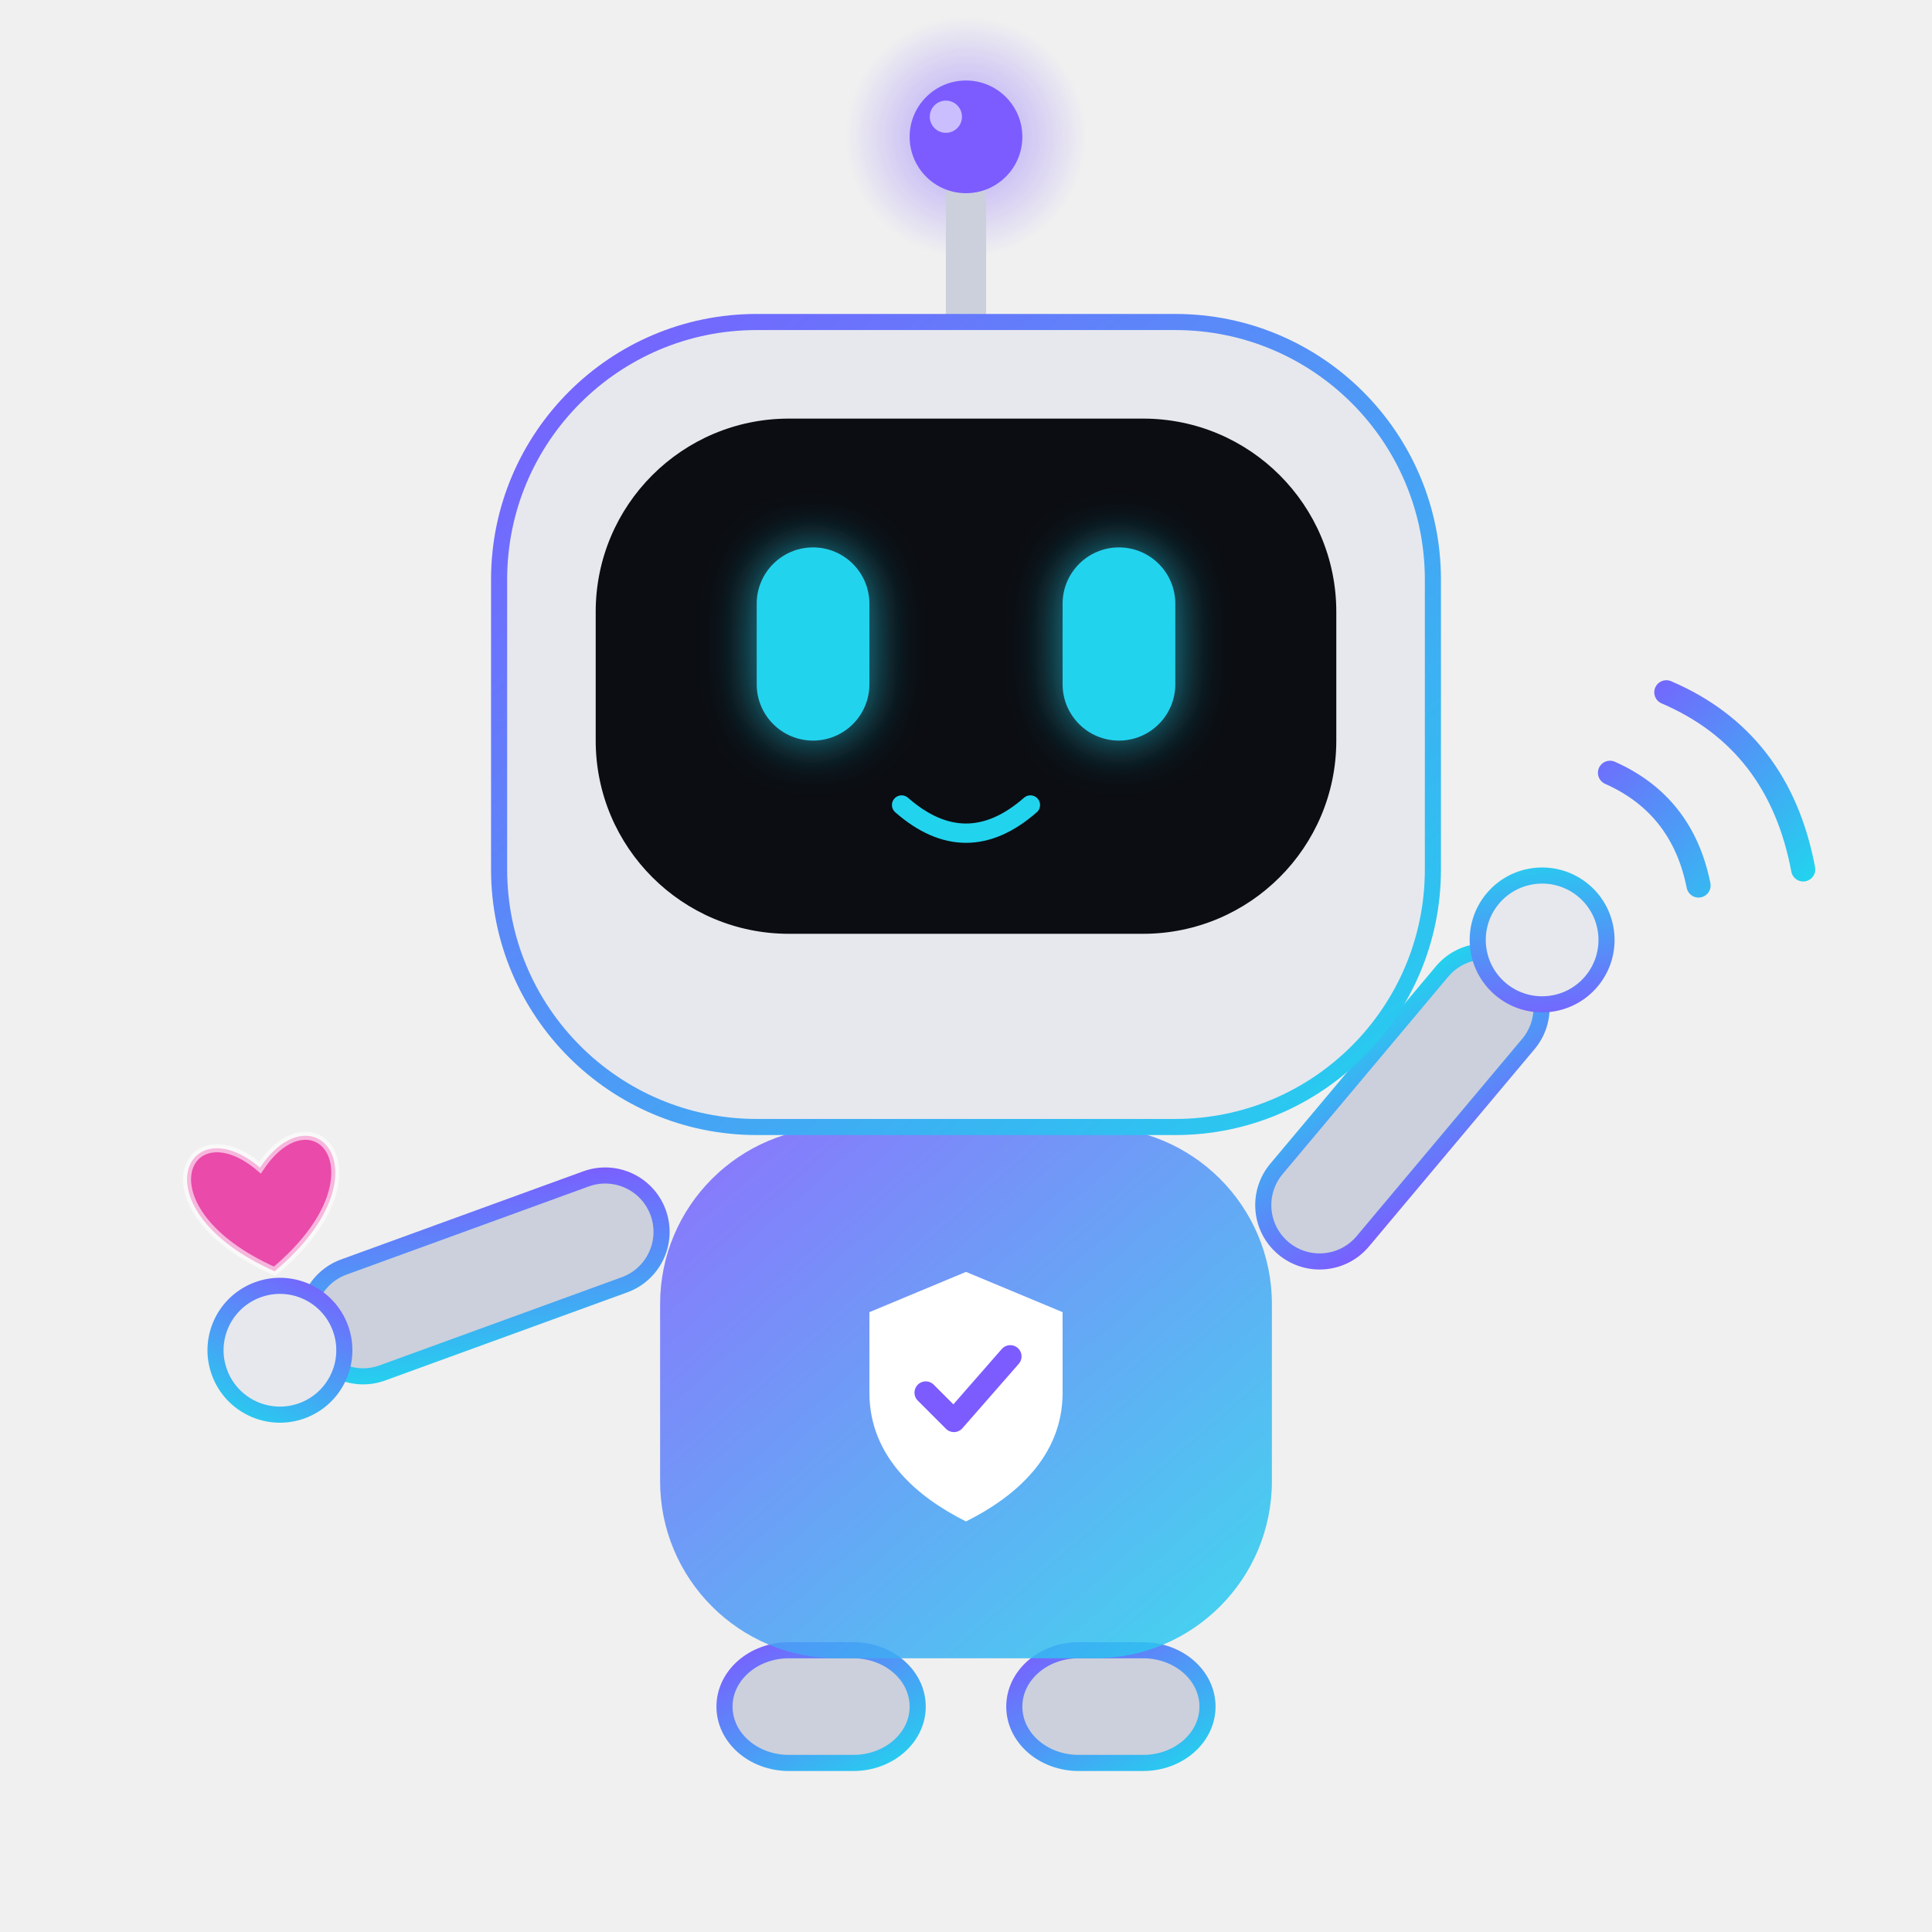
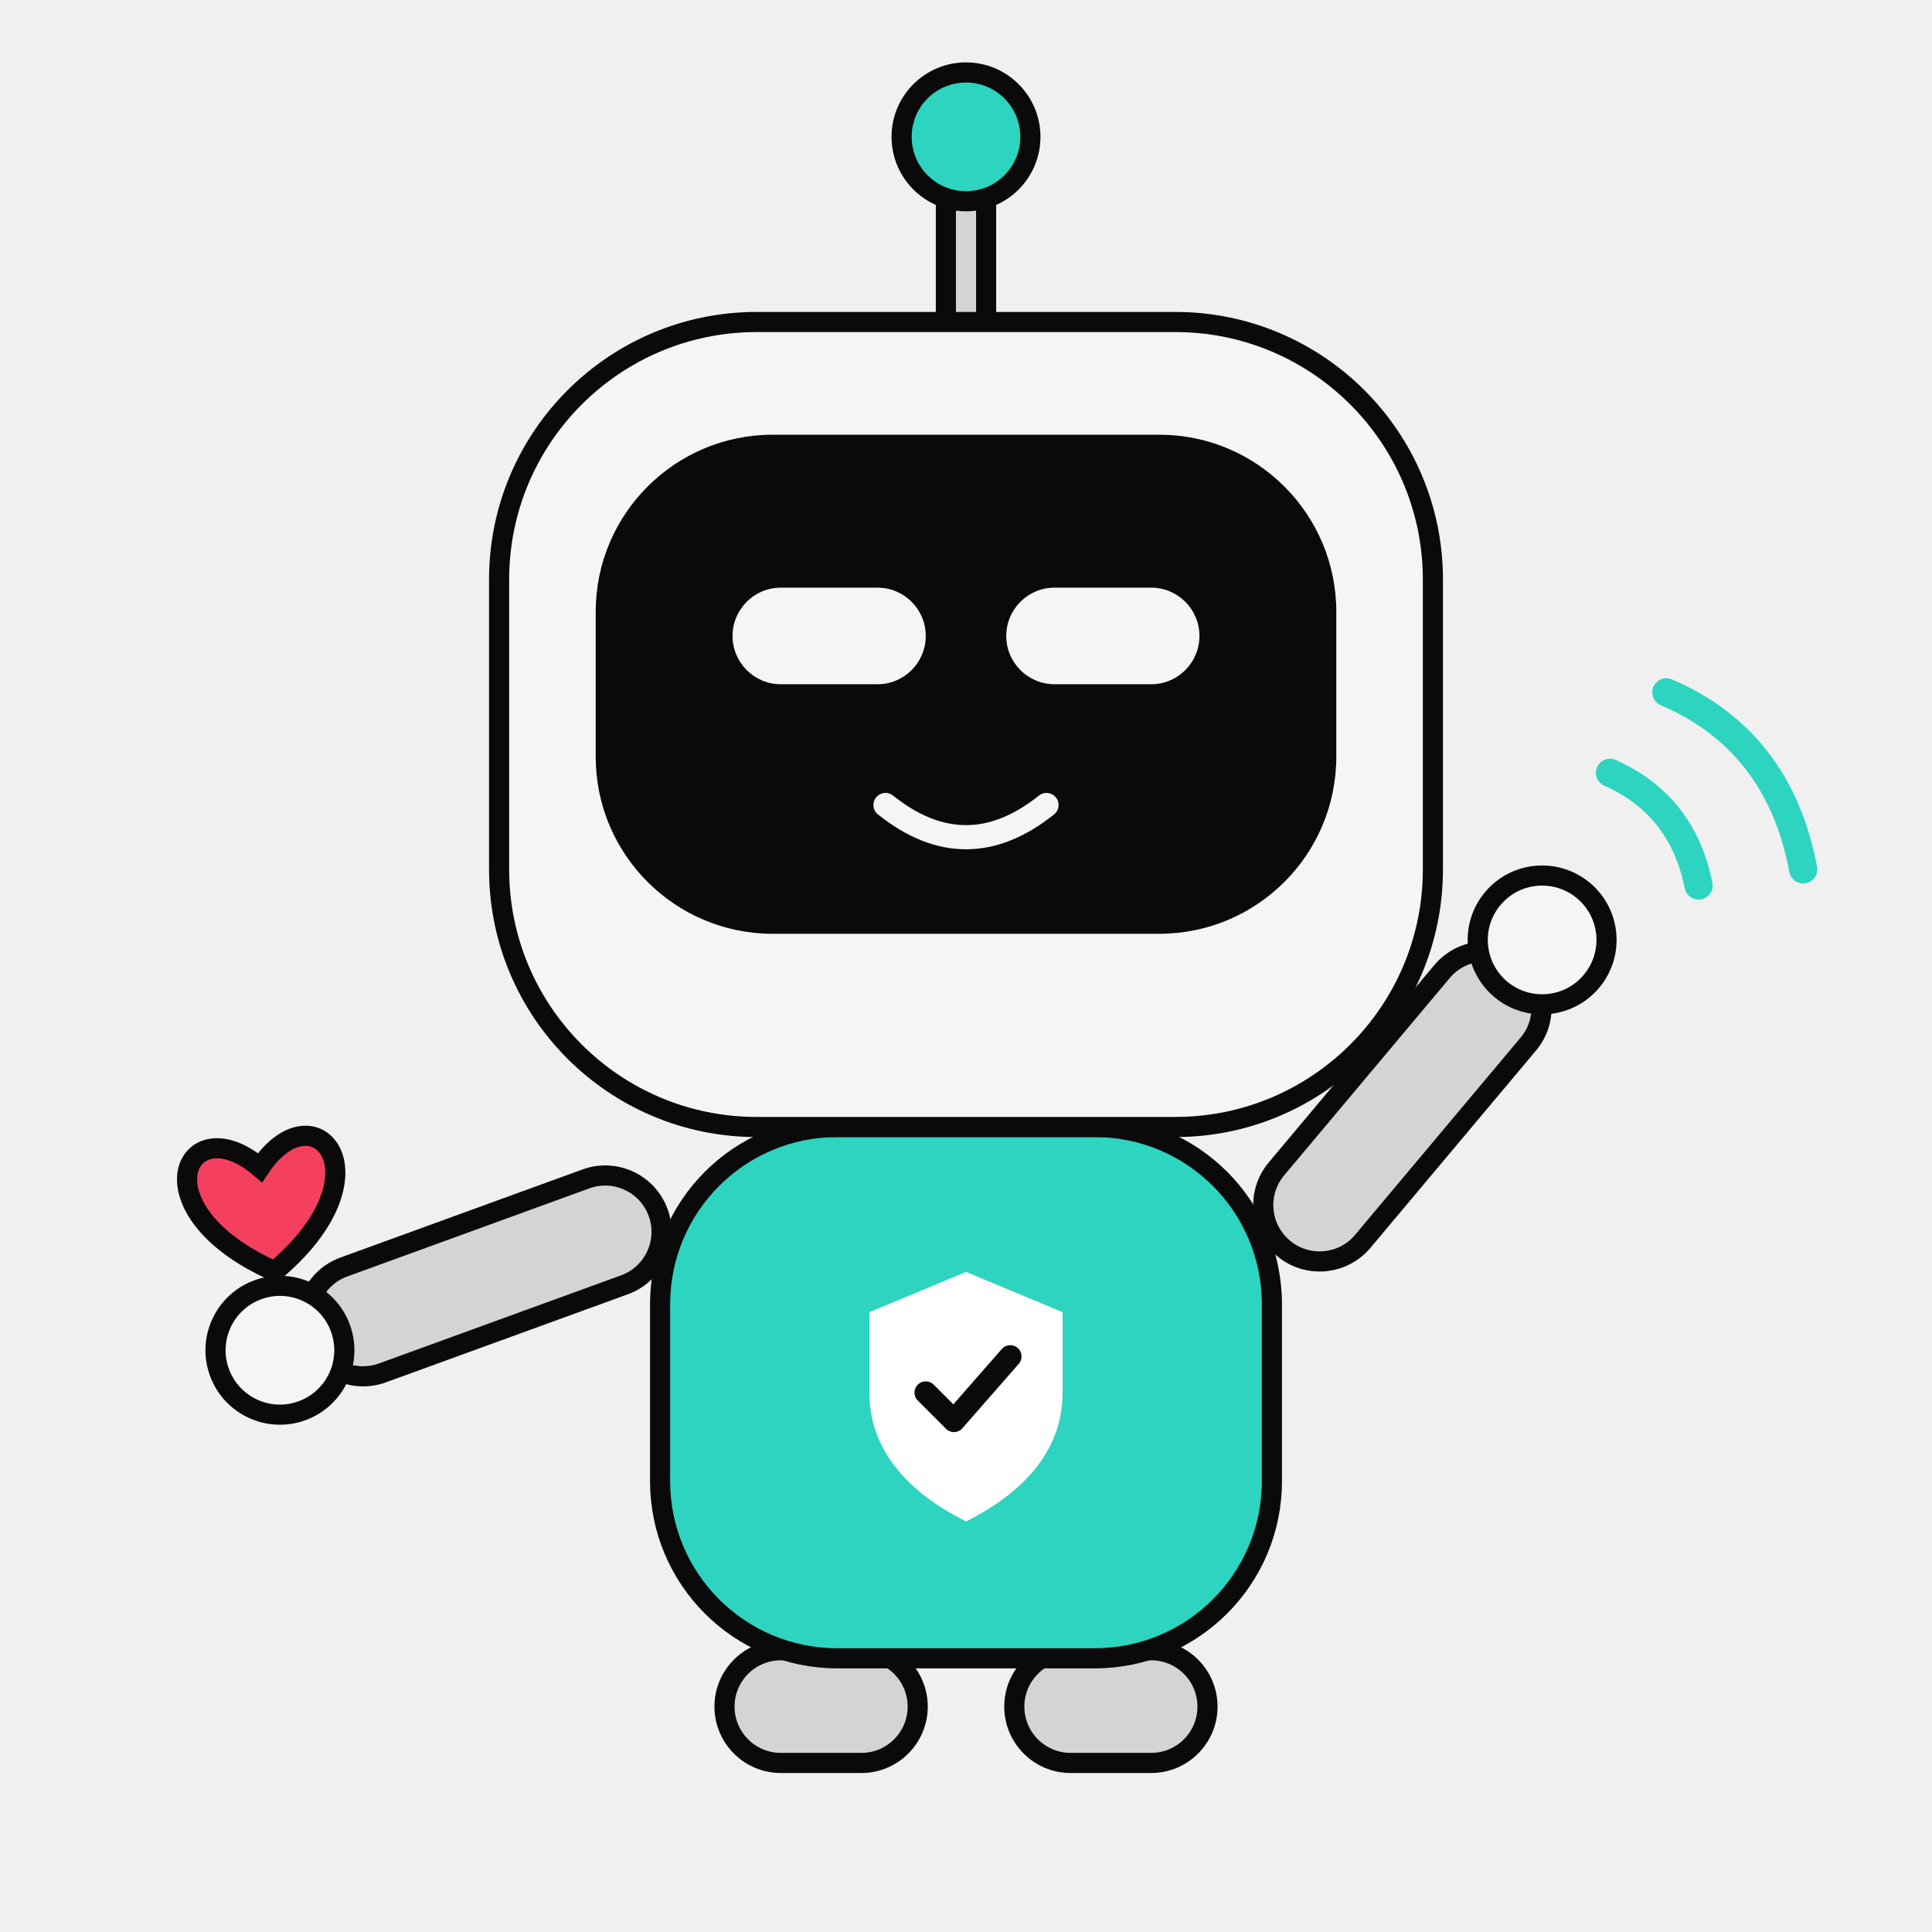
<svg xmlns="http://www.w3.org/2000/svg" viewBox="0 0 240 240" width="240" height="240" role="img" aria-label="Orbi the orchestrator robot, waving and holding a heart">
-   <defs>
-     <linearGradient id="mcw-acc" x1="0" y1="0" x2="1" y2="1">
-       <stop offset="0" stop-color="#7C5CFF" />
-       <stop offset="1" stop-color="#22D3EE" />
-     </linearGradient>
-     <linearGradient id="mcw-body" x1="0" y1="0" x2="1" y2="1">
-       <stop offset="0" stop-color="#7C5CFF" stop-opacity=".85" />
-       <stop offset="1" stop-color="#22D3EE" stop-opacity=".85" />
-     </linearGradient>
-     <radialGradient id="mcw-tip">
-       <stop offset="0" stop-color="#7C5CFF" stop-opacity=".55" />
-       <stop offset="1" stop-color="#7C5CFF" stop-opacity="0" />
-     </radialGradient>
-     <filter id="mcw-eg" x="-60%" y="-60%" width="220%" height="220%">
-       <feGaussianBlur stdDeviation="3" />
-     </filter>
-   </defs>
  <g transform="translate(162 152) rotate(-140)">
-     <rect x="-7" y="-4" width="14" height="46" rx="7" fill="#CBD0DC" stroke="url(#mcw-acc)" stroke-width="2" />
-     <circle cy="46" r="8" fill="#E6E8EE" stroke="url(#mcw-acc)" stroke-width="2" />
+     <rect x="-7" y="-4" width="14" height="46" rx="7" fill="#D4D4D4" stroke="#0A0A0A" stroke-width="2.5" />
+     <circle cy="46" r="8" fill="#F5F5F5" stroke="#0A0A0A" stroke-width="2.5" />
  </g>
  <g transform="translate(78 152) rotate(70)">
-     <rect x="-7" y="-4" width="14" height="46" rx="7" fill="#CBD0DC" stroke="url(#mcw-acc)" stroke-width="2" />
-     <circle cy="46" r="8" fill="#E6E8EE" stroke="url(#mcw-acc)" stroke-width="2" />
+     <rect x="-7" y="-4" width="14" height="46" rx="7" fill="#D4D4D4" stroke="#0A0A0A" stroke-width="2.5" />
+     <circle cy="46" r="8" fill="#F5F5F5" stroke="#0A0A0A" stroke-width="2.5" />
  </g>
  <g transform="translate(33 150) rotate(-8)">
-     <path d="M0 8C-16-2-8-14 0-5C8-14 16-2 0 8Z" fill="#ea4aaa" stroke="#FFFFFF" stroke-opacity=".6" stroke-width="1" />
+     <path d="M0 8C-16-2-8-14 0-5C8-14 16-2 0 8Z" fill="#F43F5E" stroke="#0A0A0A" stroke-width="2.5" />
  </g>
-   <path d="M200 96q9 4 11 14M207 86q14 6 17 22" fill="none" stroke="url(#mcw-acc)" stroke-width="3" stroke-linecap="round" />
-   <rect x="90" y="205" width="24" height="14" rx="8" fill="#CBD0DC" stroke="url(#mcw-acc)" stroke-width="2" />
-   <rect x="126" y="205" width="24" height="14" rx="8" fill="#CBD0DC" stroke="url(#mcw-acc)" stroke-width="2" />
-   <rect x="82" y="140" width="76" height="66" rx="22" fill="url(#mcw-body)" />
+   <path d="M200 96q9 4 11 14M207 86q14 6 17 22" fill="none" stroke="#2DD4BF" stroke-width="3.5" stroke-linecap="round" />
+   <rect x="90" y="205" width="24" height="14" rx="7" fill="#D4D4D4" stroke="#0A0A0A" stroke-width="2.5" />
+   <rect x="126" y="205" width="24" height="14" rx="7" fill="#D4D4D4" stroke="#0A0A0A" stroke-width="2.5" />
+   <rect x="82" y="140" width="76" height="66" rx="22" fill="#2DD4BF" stroke="#0A0A0A" stroke-width="2.5" />
  <g transform="translate(120 172)">
    <path d="M0-14L12-9V1C12 9 6 14 0 17C-6 14-12 9-12 1V-9Z" fill="#FFFFFF" />
-     <path d="M-5 1L-1.5 4.5L5.5-3.5" fill="none" stroke="#7C5CFF" stroke-width="2.8" stroke-linecap="round" stroke-linejoin="round" />
+     <path d="M-5 1L-1.5 4.5L5.5-3.5" fill="none" stroke="#0A0A0A" stroke-width="2.8" stroke-linecap="round" stroke-linejoin="round" />
  </g>
-   <circle cx="120" cy="17" r="15" fill="url(#mcw-tip)" />
-   <rect x="117.5" y="22" width="5" height="22" rx="2.5" fill="#CBD0DC" />
-   <circle cx="120" cy="17" r="7" fill="#7C5CFF" />
-   <circle cx="117.5" cy="14.5" r="2" fill="#FFFFFF" fill-opacity=".6" />
-   <rect x="62" y="40" width="116" height="100" rx="32" fill="#E6E8EE" stroke="url(#mcw-acc)" stroke-width="2" />
-   <rect x="74" y="52" width="92" height="64" rx="24" fill="#0B0D12" />
-   <g filter="url(#mcw-eg)" opacity=".7">
-     <rect x="94" y="68" width="14" height="24" rx="7" fill="#22D3EE" />
-     <rect x="132" y="68" width="14" height="24" rx="7" fill="#22D3EE" />
-   </g>
-   <rect x="94" y="68" width="14" height="24" rx="7" fill="#22D3EE" />
-   <rect x="132" y="68" width="14" height="24" rx="7" fill="#22D3EE" />
-   <path d="M112 100q8 7 16 0" fill="none" stroke="#22D3EE" stroke-width="2.4" stroke-linecap="round" />
+   <rect x="117.5" y="22" width="5" height="22" rx="2.5" fill="#D4D4D4" stroke="#0A0A0A" stroke-width="2.5" />
+   <circle cx="120" cy="17" r="8" fill="#2DD4BF" stroke="#0A0A0A" stroke-width="2.5" />
+   <rect x="62" y="40" width="116" height="100" rx="32" fill="#F5F5F5" stroke="#0A0A0A" stroke-width="2.5" />
+   <rect x="74" y="54" width="92" height="62" rx="22" fill="#0A0A0A" />
+   <rect x="91" y="73" width="24" height="12" rx="6" fill="#F5F5F5" />
+   <rect x="125" y="73" width="24" height="12" rx="6" fill="#F5F5F5" />
+   <path d="M110 100q10 8 20 0" fill="none" stroke="#F5F5F5" stroke-width="3" stroke-linecap="round" />
</svg>
